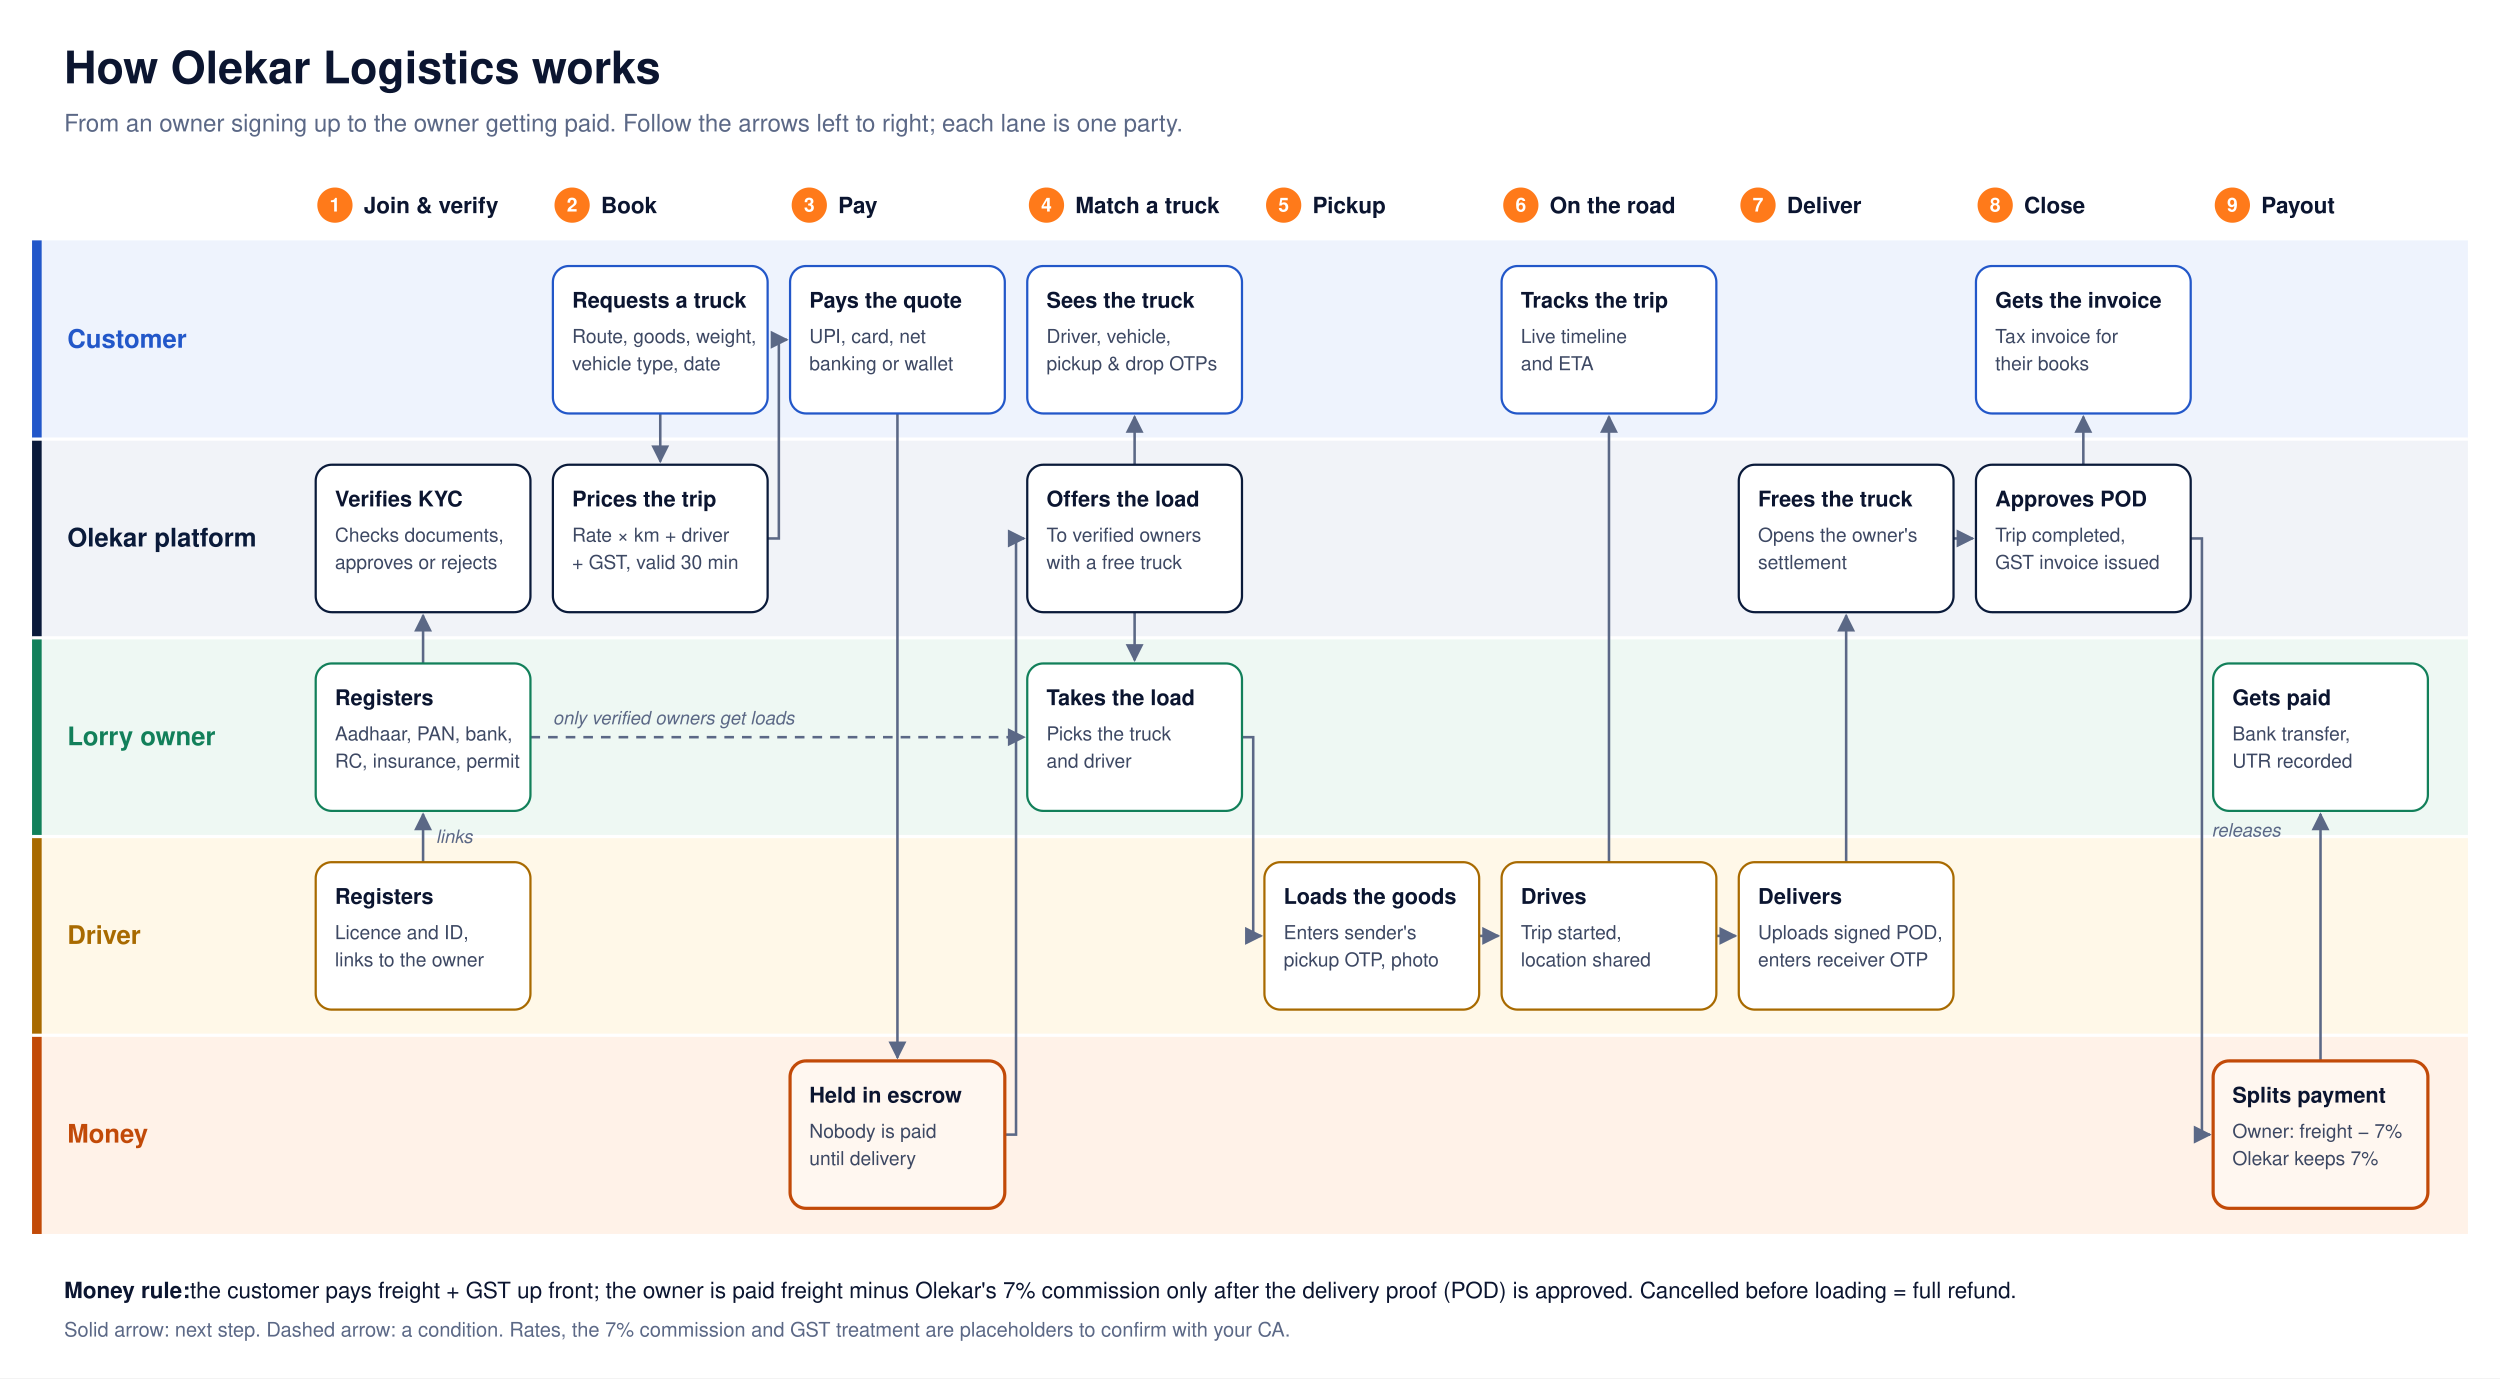
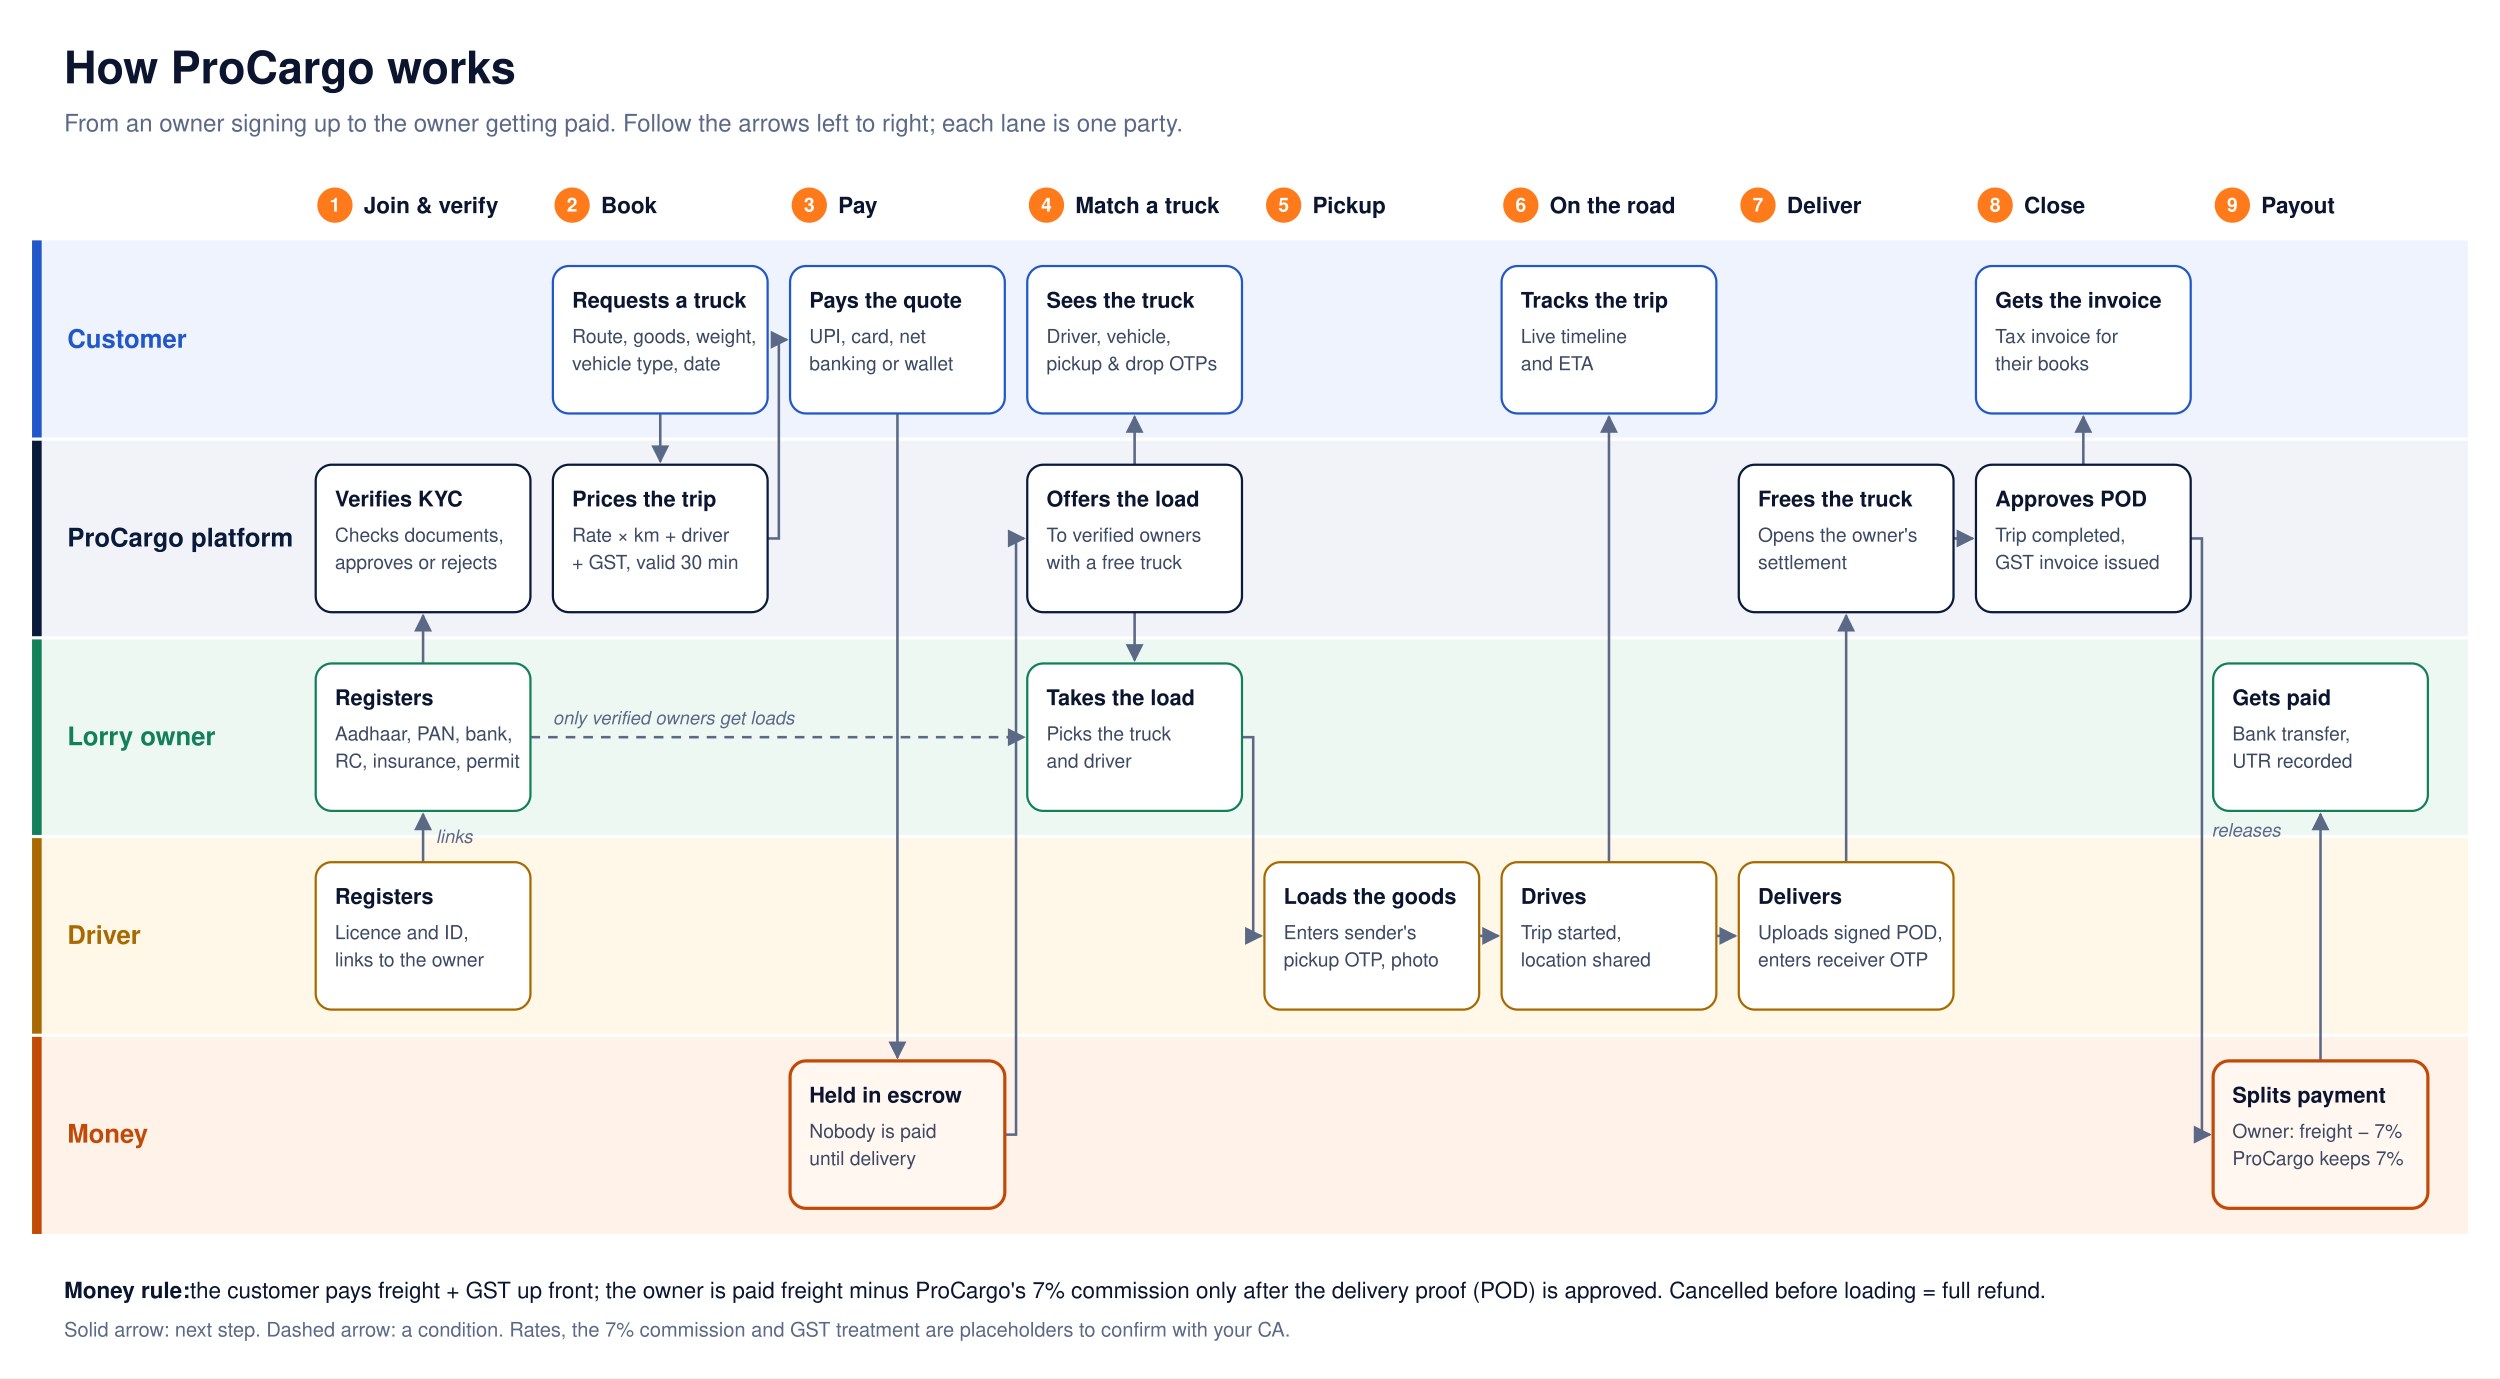
- <svg xmlns="http://www.w3.org/2000/svg" viewBox="0 0 1560 860" width="1560" height="860" font-family="Segoe UI, Helvetica, Arial, sans-serif" role="img" aria-label="How Olekar Logistics works, from sign-up to payout">
+ <svg xmlns="http://www.w3.org/2000/svg" viewBox="0 0 1560 860" width="1560" height="860" font-family="Segoe UI, Helvetica, Arial, sans-serif" role="img" aria-label="How ProCargo works, from sign-up to payout">
  <defs>
    <marker id="ar" viewBox="0 0 10 10" refX="9" refY="5" markerWidth="7" markerHeight="7" orient="auto-start-reverse">
      <path d="M0 0L10 5L0 10z" fill="#5b6886" />
    </marker>
  </defs>
  <rect width="1560" height="860" fill="#ffffff" />
-   <text x="40" y="52" font-size="28" font-weight="800" fill="#0b1530">How Olekar Logistics works</text>
+   <text x="40" y="52" font-size="28" font-weight="800" fill="#0b1530">How ProCargo works</text>
  <text x="40" y="82" font-size="15" fill="#5b6886">From an owner signing up to the owner getting paid. Follow the arrows left to right; each lane is one party.</text>
  <circle cx="209.0" cy="128" r="11" fill="#ff7a1a" />
  <text x="209.0" y="132" text-anchor="middle" font-size="12" font-weight="700" fill="#ffffff">1</text>
  <text x="227.0" y="133" font-size="14" font-weight="700" fill="#0b1530">Join &amp; verify</text>
  <circle cx="357.0" cy="128" r="11" fill="#ff7a1a" />
  <text x="357.0" y="132" text-anchor="middle" font-size="12" font-weight="700" fill="#ffffff">2</text>
  <text x="375.0" y="133" font-size="14" font-weight="700" fill="#0b1530">Book</text>
  <circle cx="505.0" cy="128" r="11" fill="#ff7a1a" />
  <text x="505.0" y="132" text-anchor="middle" font-size="12" font-weight="700" fill="#ffffff">3</text>
  <text x="523.0" y="133" font-size="14" font-weight="700" fill="#0b1530">Pay</text>
  <circle cx="653.0" cy="128" r="11" fill="#ff7a1a" />
  <text x="653.0" y="132" text-anchor="middle" font-size="12" font-weight="700" fill="#ffffff">4</text>
  <text x="671.0" y="133" font-size="14" font-weight="700" fill="#0b1530">Match a truck</text>
  <circle cx="801.0" cy="128" r="11" fill="#ff7a1a" />
  <text x="801.0" y="132" text-anchor="middle" font-size="12" font-weight="700" fill="#ffffff">5</text>
  <text x="819.0" y="133" font-size="14" font-weight="700" fill="#0b1530">Pickup</text>
  <circle cx="949.0" cy="128" r="11" fill="#ff7a1a" />
  <text x="949.0" y="132" text-anchor="middle" font-size="12" font-weight="700" fill="#ffffff">6</text>
  <text x="967.0" y="133" font-size="14" font-weight="700" fill="#0b1530">On the road</text>
  <circle cx="1097.0" cy="128" r="11" fill="#ff7a1a" />
  <text x="1097.0" y="132" text-anchor="middle" font-size="12" font-weight="700" fill="#ffffff">7</text>
  <text x="1115.0" y="133" font-size="14" font-weight="700" fill="#0b1530">Deliver</text>
  <circle cx="1245.0" cy="128" r="11" fill="#ff7a1a" />
  <text x="1245.0" y="132" text-anchor="middle" font-size="12" font-weight="700" fill="#ffffff">8</text>
  <text x="1263.0" y="133" font-size="14" font-weight="700" fill="#0b1530">Close</text>
  <circle cx="1393.0" cy="128" r="11" fill="#ff7a1a" />
  <text x="1393.0" y="132" text-anchor="middle" font-size="12" font-weight="700" fill="#ffffff">9</text>
  <text x="1411.0" y="133" font-size="14" font-weight="700" fill="#0b1530">Payout</text>
  <rect x="20" y="150" width="1520" height="124" fill="#eef3fd" />
  <rect x="20" y="150" width="6" height="124" fill="#2257c9" />
  <text x="42" y="217.0" font-size="16" font-weight="700" fill="#2257c9">Customer</text>
  <rect x="20" y="274" width="1520" height="124" fill="#f1f3f8" />
  <rect x="20" y="274" width="6" height="124" fill="#0a1a3a" />
-   <text x="42" y="341.0" font-size="16" font-weight="700" fill="#0a1a3a">Olekar platform</text>
+   <text x="42" y="341.0" font-size="16" font-weight="700" fill="#0a1a3a">ProCargo platform</text>
  <line x1="20" x2="1540" y1="274" y2="274" stroke="#ffffff" stroke-width="2" />
  <rect x="20" y="398" width="1520" height="124" fill="#eef8f3" />
  <rect x="20" y="398" width="6" height="124" fill="#12805a" />
  <text x="42" y="465.0" font-size="16" font-weight="700" fill="#12805a">Lorry owner</text>
  <line x1="20" x2="1540" y1="398" y2="398" stroke="#ffffff" stroke-width="2" />
  <rect x="20" y="522" width="1520" height="124" fill="#fff8e8" />
  <rect x="20" y="522" width="6" height="124" fill="#a86a00" />
  <text x="42" y="589.0" font-size="16" font-weight="700" fill="#a86a00">Driver</text>
  <line x1="20" x2="1540" y1="522" y2="522" stroke="#ffffff" stroke-width="2" />
  <rect x="20" y="646" width="1520" height="124" fill="#fff2e8" />
  <rect x="20" y="646" width="6" height="124" fill="#c24a08" />
  <text x="42" y="713.0" font-size="16" font-weight="700" fill="#c24a08">Money</text>
  <line x1="20" x2="1540" y1="646" y2="646" stroke="#ffffff" stroke-width="2" />
  <path d="M264.0 538.0 V508.0" fill="none" stroke="#5b6886" stroke-width="1.6" marker-end="url(#ar)" />
  <text x="272.0" y="526.0" text-anchor="start" font-size="11.5" font-style="italic" fill="#5b6886">links</text>
  <path d="M264.0 414.0 V384.0" fill="none" stroke="#5b6886" stroke-width="1.6" marker-end="url(#ar)" />
  <path d="M331.0 460.0 H639.0" fill="none" stroke="#5b6886" stroke-width="1.6" stroke-dasharray="6 5" marker-end="url(#ar)" />
  <text x="345.0" y="452.0" text-anchor="start" font-size="11.5" font-style="italic" fill="#5b6886">only verified owners get loads</text>
  <path d="M412.0 258.0 V288.0" fill="none" stroke="#5b6886" stroke-width="1.6" marker-end="url(#ar)" />
  <path d="M479.0 336.0 H486.0 V212.0 H491.0" fill="none" stroke="#5b6886" stroke-width="1.6" marker-end="url(#ar)" />
  <path d="M560.0 258.0 V660.0" fill="none" stroke="#5b6886" stroke-width="1.6" marker-end="url(#ar)" />
  <path d="M627.0 708.0 H634.0 V336.0 H639.0" fill="none" stroke="#5b6886" stroke-width="1.6" marker-end="url(#ar)" />
  <path d="M708.0 382.0 V412.0" fill="none" stroke="#5b6886" stroke-width="1.6" marker-end="url(#ar)" />
  <path d="M708.0 290.0 V260.0" fill="none" stroke="#5b6886" stroke-width="1.6" marker-end="url(#ar)" />
  <path d="M775.0 460.0 H782.0 V584.0 H787.0" fill="none" stroke="#5b6886" stroke-width="1.6" marker-end="url(#ar)" />
  <path d="M923.0 584.0 H935.0" fill="none" stroke="#5b6886" stroke-width="1.6" marker-end="url(#ar)" />
  <path d="M1071.0 584.0 H1083.0" fill="none" stroke="#5b6886" stroke-width="1.6" marker-end="url(#ar)" />
  <path d="M1004.0 538.0 V260.0" fill="none" stroke="#5b6886" stroke-width="1.6" marker-end="url(#ar)" />
  <path d="M1152.0 538.0 V384.0" fill="none" stroke="#5b6886" stroke-width="1.6" marker-end="url(#ar)" />
  <path d="M1219.0 336.0 H1231.0" fill="none" stroke="#5b6886" stroke-width="1.6" marker-end="url(#ar)" />
  <path d="M1300.0 290.0 V260.0" fill="none" stroke="#5b6886" stroke-width="1.6" marker-end="url(#ar)" />
  <path d="M1367.0 336.0 H1374.0 V708.0 H1379.0" fill="none" stroke="#5b6886" stroke-width="1.6" marker-end="url(#ar)" />
  <text x="1380.0" y="522.0" text-anchor="start" font-size="11.5" font-style="italic" fill="#5b6886">releases</text>
  <path d="M1448.0 662.0 V508.0" fill="none" stroke="#5b6886" stroke-width="1.6" marker-end="url(#ar)" />
  <rect x="197.0" y="414.0" width="134" height="92" rx="10" fill="#fff" stroke="#12805a" stroke-width="1.4" />
  <text x="209.0" y="440.0" font-size="13.5" font-weight="700" fill="#0b1530">Registers</text>
  <text x="209.0" y="462.0" font-size="12" fill="#3d4863">Aadhaar, PAN, bank,</text>
  <text x="209.0" y="479.0" font-size="12" fill="#3d4863">RC, insurance, permit</text>
  <rect x="197.0" y="538.0" width="134" height="92" rx="10" fill="#fff" stroke="#a86a00" stroke-width="1.4" />
  <text x="209.0" y="564.0" font-size="13.5" font-weight="700" fill="#0b1530">Registers</text>
  <text x="209.0" y="586.0" font-size="12" fill="#3d4863">Licence and ID,</text>
  <text x="209.0" y="603.0" font-size="12" fill="#3d4863">links to the owner</text>
  <rect x="197.0" y="290.0" width="134" height="92" rx="10" fill="#fff" stroke="#0a1a3a" stroke-width="1.4" />
  <text x="209.0" y="316.0" font-size="13.5" font-weight="700" fill="#0b1530">Verifies KYC</text>
  <text x="209.0" y="338.0" font-size="12" fill="#3d4863">Checks documents,</text>
  <text x="209.0" y="355.0" font-size="12" fill="#3d4863">approves or rejects</text>
  <rect x="345.0" y="166.0" width="134" height="92" rx="10" fill="#fff" stroke="#2257c9" stroke-width="1.4" />
  <text x="357.0" y="192.0" font-size="13.5" font-weight="700" fill="#0b1530">Requests a truck</text>
  <text x="357.0" y="214.0" font-size="12" fill="#3d4863">Route, goods, weight,</text>
  <text x="357.0" y="231.0" font-size="12" fill="#3d4863">vehicle type, date</text>
  <rect x="345.0" y="290.0" width="134" height="92" rx="10" fill="#fff" stroke="#0a1a3a" stroke-width="1.4" />
  <text x="357.0" y="316.0" font-size="13.5" font-weight="700" fill="#0b1530">Prices the trip</text>
  <text x="357.0" y="338.0" font-size="12" fill="#3d4863">Rate × km + driver</text>
  <text x="357.0" y="355.0" font-size="12" fill="#3d4863">+ GST, valid 30 min</text>
  <rect x="493.0" y="166.0" width="134" height="92" rx="10" fill="#fff" stroke="#2257c9" stroke-width="1.4" />
  <text x="505.0" y="192.0" font-size="13.5" font-weight="700" fill="#0b1530">Pays the quote</text>
  <text x="505.0" y="214.0" font-size="12" fill="#3d4863">UPI, card, net</text>
  <text x="505.0" y="231.0" font-size="12" fill="#3d4863">banking or wallet</text>
  <rect x="493.0" y="662.0" width="134" height="92" rx="10" fill="#fff7f0" stroke="#c24a08" stroke-width="2" />
  <text x="505.0" y="688.0" font-size="13.5" font-weight="700" fill="#0b1530">Held in escrow</text>
  <text x="505.0" y="710.0" font-size="12" fill="#3d4863">Nobody is paid</text>
  <text x="505.0" y="727.0" font-size="12" fill="#3d4863">until delivery</text>
  <rect x="641.0" y="290.0" width="134" height="92" rx="10" fill="#fff" stroke="#0a1a3a" stroke-width="1.4" />
  <text x="653.0" y="316.0" font-size="13.5" font-weight="700" fill="#0b1530">Offers the load</text>
  <text x="653.0" y="338.0" font-size="12" fill="#3d4863">To verified owners</text>
  <text x="653.0" y="355.0" font-size="12" fill="#3d4863">with a free truck</text>
  <rect x="641.0" y="414.0" width="134" height="92" rx="10" fill="#fff" stroke="#12805a" stroke-width="1.4" />
  <text x="653.0" y="440.0" font-size="13.5" font-weight="700" fill="#0b1530">Takes the load</text>
  <text x="653.0" y="462.0" font-size="12" fill="#3d4863">Picks the truck</text>
  <text x="653.0" y="479.0" font-size="12" fill="#3d4863">and driver</text>
  <rect x="641.0" y="166.0" width="134" height="92" rx="10" fill="#fff" stroke="#2257c9" stroke-width="1.4" />
  <text x="653.0" y="192.0" font-size="13.5" font-weight="700" fill="#0b1530">Sees the truck</text>
  <text x="653.0" y="214.0" font-size="12" fill="#3d4863">Driver, vehicle,</text>
  <text x="653.0" y="231.0" font-size="12" fill="#3d4863">pickup &amp; drop OTPs</text>
  <rect x="789.0" y="538.0" width="134" height="92" rx="10" fill="#fff" stroke="#a86a00" stroke-width="1.4" />
  <text x="801.0" y="564.0" font-size="13.5" font-weight="700" fill="#0b1530">Loads the goods</text>
  <text x="801.0" y="586.0" font-size="12" fill="#3d4863">Enters sender's</text>
  <text x="801.0" y="603.0" font-size="12" fill="#3d4863">pickup OTP, photo</text>
  <rect x="937.0" y="538.0" width="134" height="92" rx="10" fill="#fff" stroke="#a86a00" stroke-width="1.4" />
  <text x="949.0" y="564.0" font-size="13.5" font-weight="700" fill="#0b1530">Drives</text>
  <text x="949.0" y="586.0" font-size="12" fill="#3d4863">Trip started,</text>
  <text x="949.0" y="603.0" font-size="12" fill="#3d4863">location shared</text>
  <rect x="937.0" y="166.0" width="134" height="92" rx="10" fill="#fff" stroke="#2257c9" stroke-width="1.4" />
  <text x="949.0" y="192.0" font-size="13.5" font-weight="700" fill="#0b1530">Tracks the trip</text>
  <text x="949.0" y="214.0" font-size="12" fill="#3d4863">Live timeline</text>
  <text x="949.0" y="231.0" font-size="12" fill="#3d4863">and ETA</text>
  <rect x="1085.0" y="538.0" width="134" height="92" rx="10" fill="#fff" stroke="#a86a00" stroke-width="1.4" />
  <text x="1097.0" y="564.0" font-size="13.5" font-weight="700" fill="#0b1530">Delivers</text>
  <text x="1097.0" y="586.0" font-size="12" fill="#3d4863">Uploads signed POD,</text>
  <text x="1097.0" y="603.0" font-size="12" fill="#3d4863">enters receiver OTP</text>
  <rect x="1085.0" y="290.0" width="134" height="92" rx="10" fill="#fff" stroke="#0a1a3a" stroke-width="1.4" />
  <text x="1097.0" y="316.0" font-size="13.5" font-weight="700" fill="#0b1530">Frees the truck</text>
  <text x="1097.0" y="338.0" font-size="12" fill="#3d4863">Opens the owner's</text>
  <text x="1097.0" y="355.0" font-size="12" fill="#3d4863">settlement</text>
  <rect x="1233.0" y="290.0" width="134" height="92" rx="10" fill="#fff" stroke="#0a1a3a" stroke-width="1.4" />
  <text x="1245.0" y="316.0" font-size="13.5" font-weight="700" fill="#0b1530">Approves POD</text>
  <text x="1245.0" y="338.0" font-size="12" fill="#3d4863">Trip completed,</text>
  <text x="1245.0" y="355.0" font-size="12" fill="#3d4863">GST invoice issued</text>
  <rect x="1233.0" y="166.0" width="134" height="92" rx="10" fill="#fff" stroke="#2257c9" stroke-width="1.4" />
  <text x="1245.0" y="192.0" font-size="13.5" font-weight="700" fill="#0b1530">Gets the invoice</text>
  <text x="1245.0" y="214.0" font-size="12" fill="#3d4863">Tax invoice for</text>
  <text x="1245.0" y="231.0" font-size="12" fill="#3d4863">their books</text>
  <rect x="1381.0" y="662.0" width="134" height="92" rx="10" fill="#fff7f0" stroke="#c24a08" stroke-width="2" />
  <text x="1393.0" y="688.0" font-size="13.5" font-weight="700" fill="#0b1530">Splits payment</text>
  <text x="1393.0" y="710.0" font-size="12" fill="#3d4863">Owner: freight − 7%</text>
-   <text x="1393.0" y="727.0" font-size="12" fill="#3d4863">Olekar keeps 7%</text>
+   <text x="1393.0" y="727.0" font-size="12" fill="#3d4863">ProCargo keeps 7%</text>
  <rect x="1381.0" y="414.0" width="134" height="92" rx="10" fill="#fff" stroke="#12805a" stroke-width="1.4" />
  <text x="1393.0" y="440.0" font-size="13.5" font-weight="700" fill="#0b1530">Gets paid</text>
  <text x="1393.0" y="462.0" font-size="12" fill="#3d4863">Bank transfer,</text>
  <text x="1393.0" y="479.0" font-size="12" fill="#3d4863">UTR recorded</text>
  <text x="40" y="810" font-size="14" fill="#0b1530">
-     <tspan font-weight="700">Money rule: </tspan>the customer pays freight + GST up front; the owner is paid freight minus Olekar's 7% commission only after the delivery proof (POD) is approved. Cancelled before loading = full refund.</text>
+     <tspan font-weight="700">Money rule: </tspan>the customer pays freight + GST up front; the owner is paid freight minus ProCargo's 7% commission only after the delivery proof (POD) is approved. Cancelled before loading = full refund.</text>
  <text x="40" y="834" font-size="12.5" fill="#5b6886">Solid arrow: next step. Dashed arrow: a condition. Rates, the 7% commission and GST treatment are placeholders to confirm with your CA.</text>
</svg>
